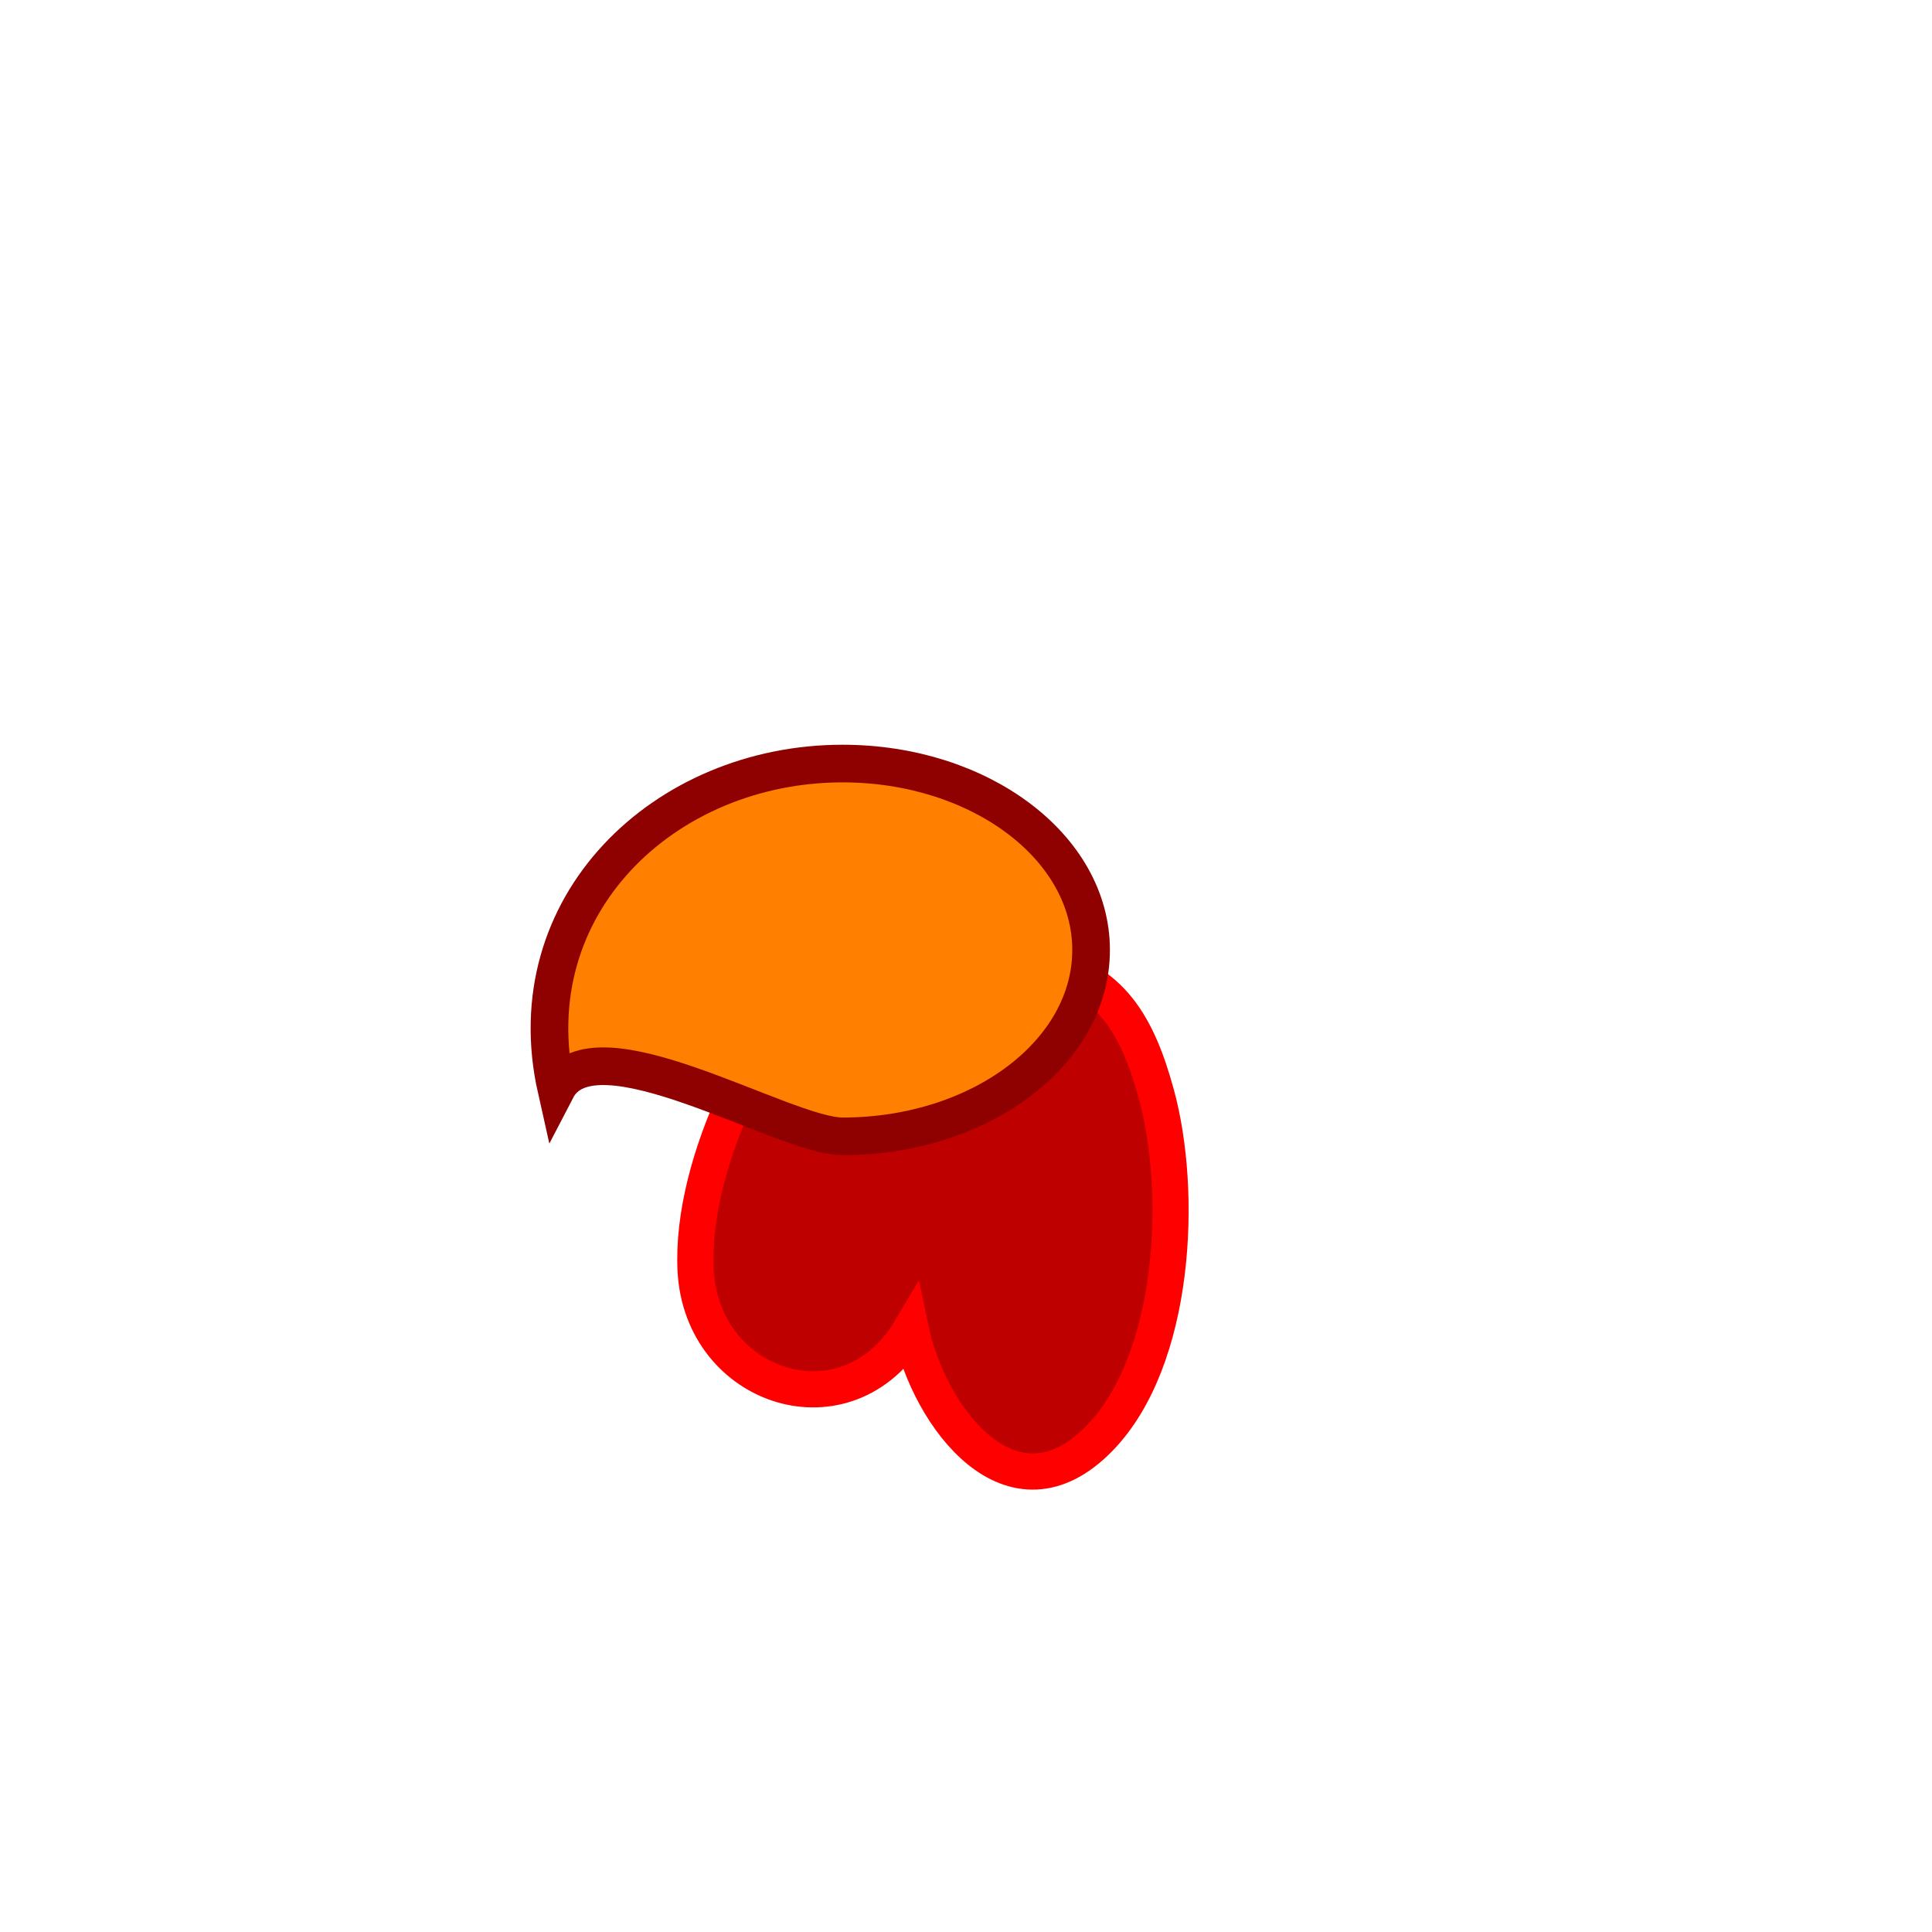
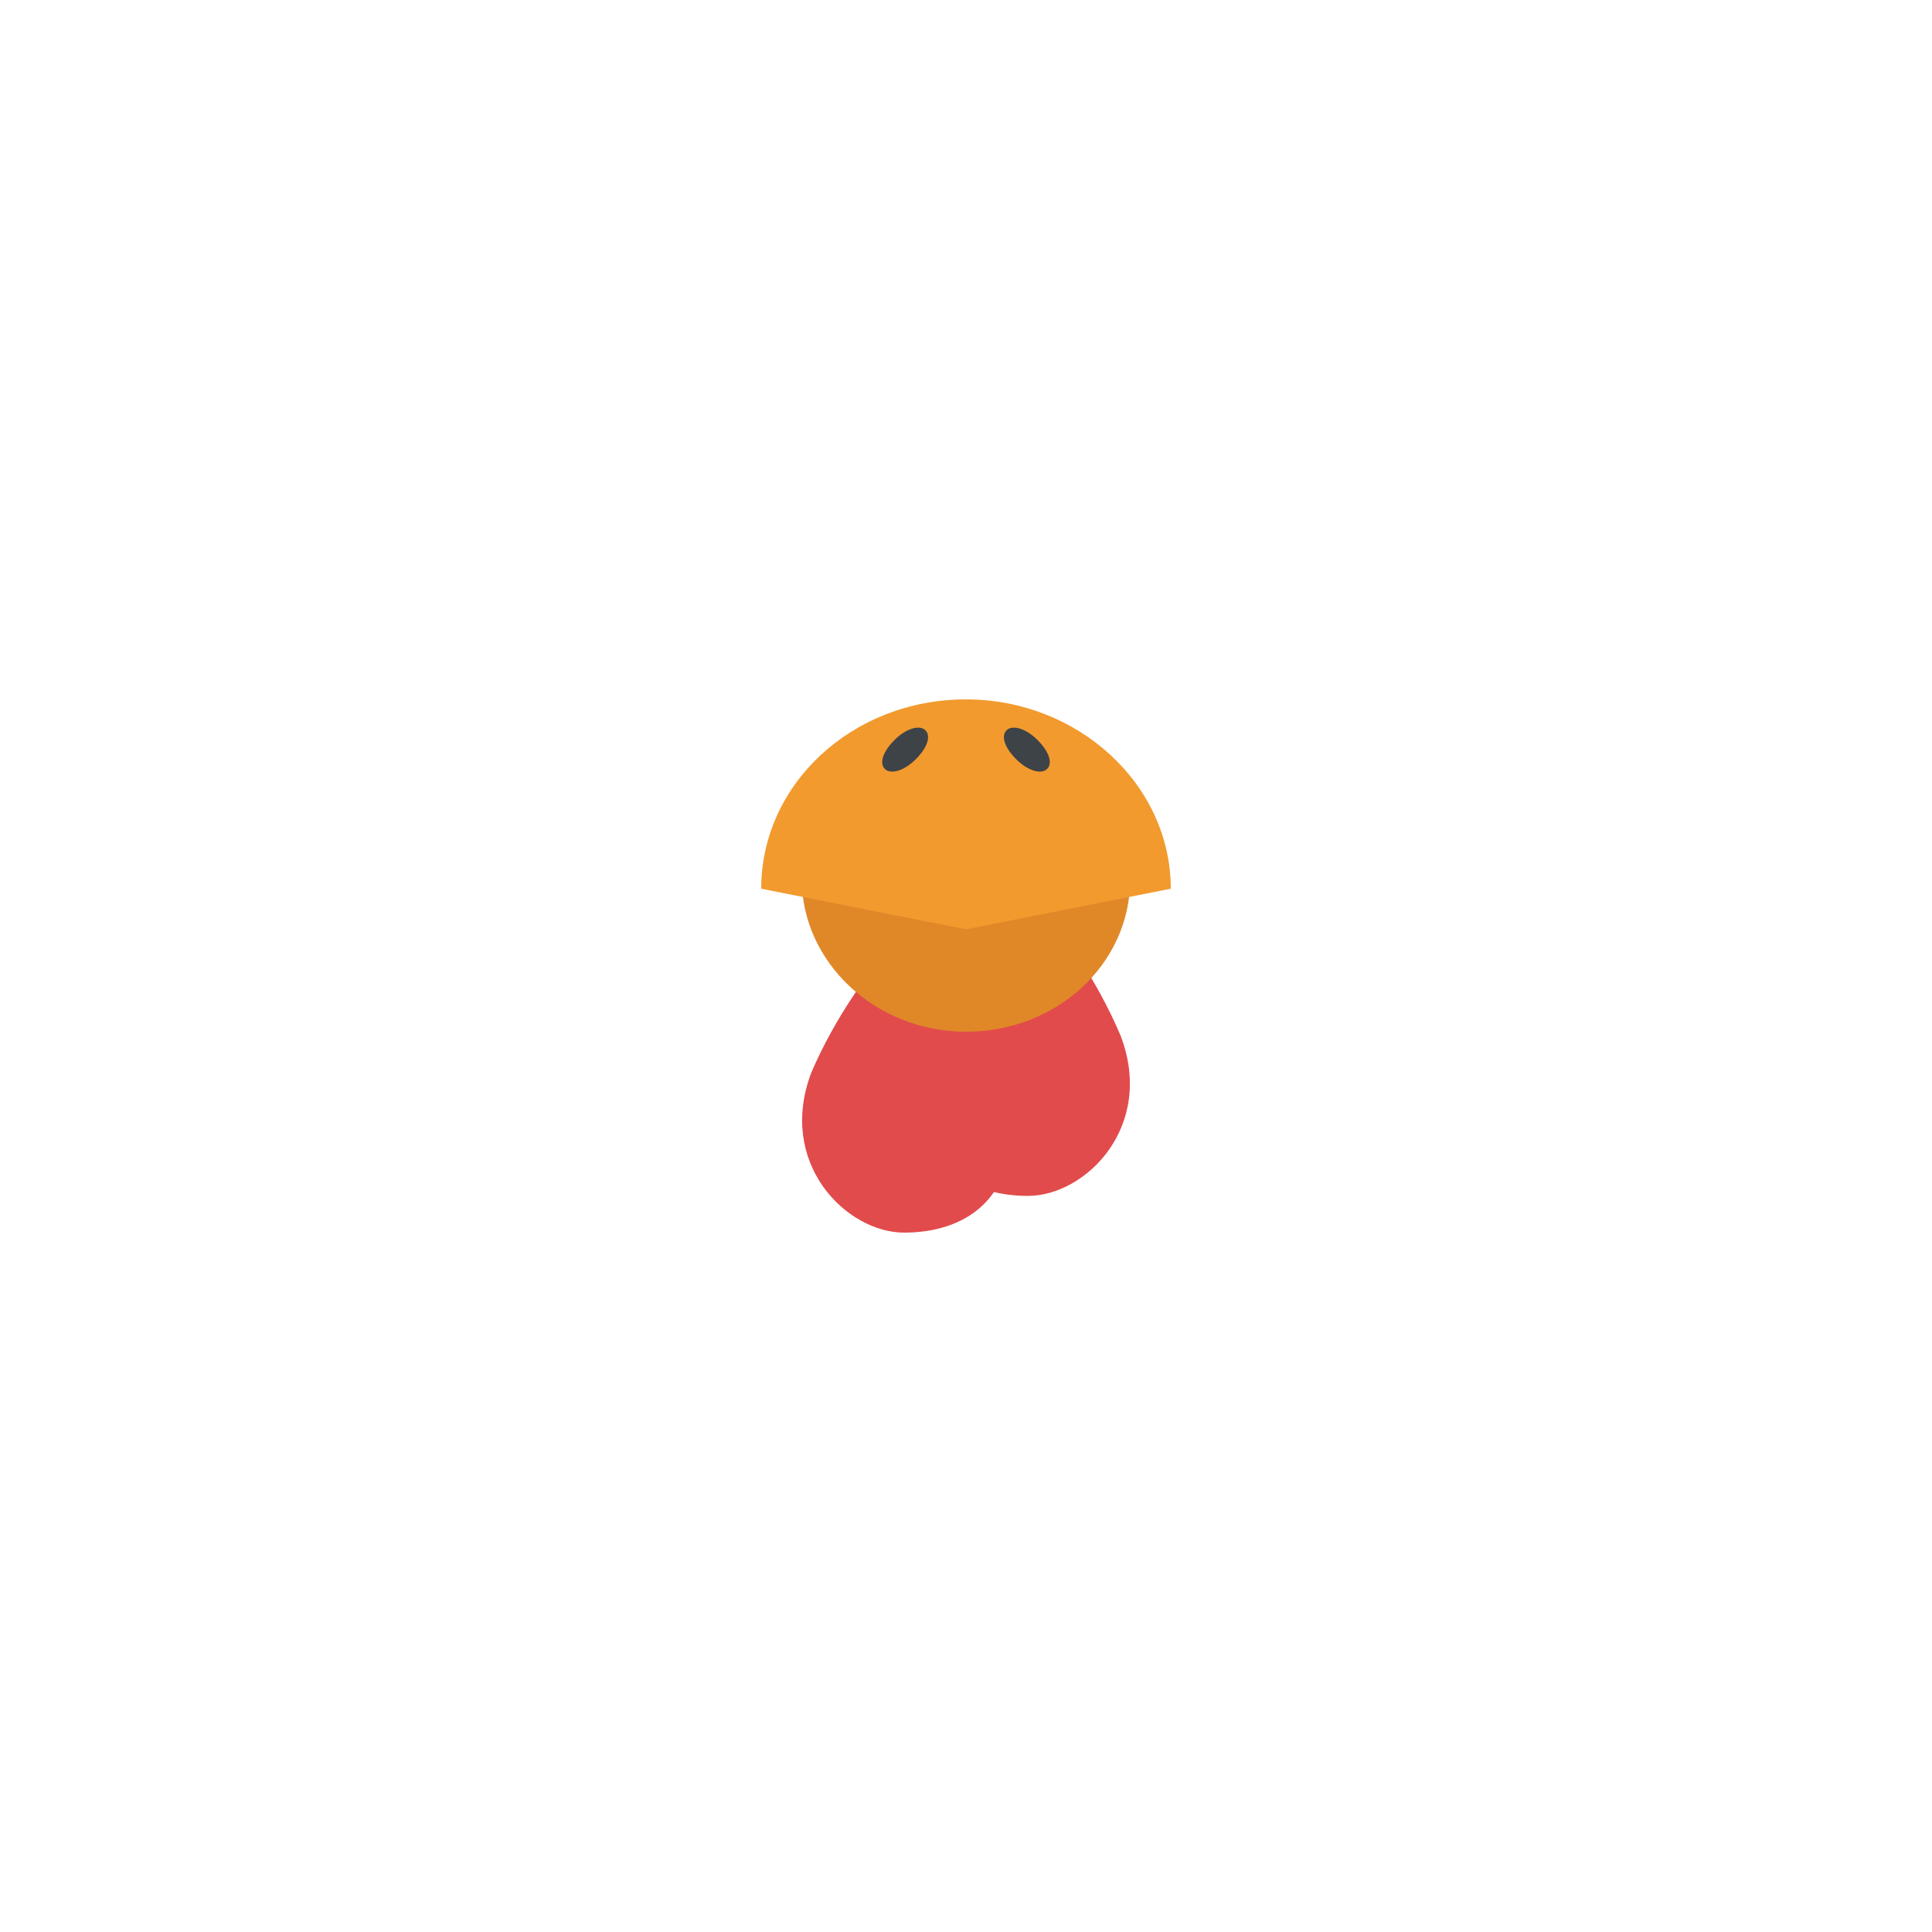
- <svg xmlns="http://www.w3.org/2000/svg" version="1.1" id="Layer_1" width="100" height="100" viewBox="0 0 100 100" overflow="visible" enable-background="new 0 0 181.172 226.771" xml:space="preserve">
-   <g transform="scale(0.5) translate(30, -50)">
-     <path fill="#BF0000" stroke="#FF0000" stroke-width="3.746" d="M57.622,147.615c-8.452,7.246-16.172,22.693-15.612,33.866   c0.615,12.329,15.703,17.25,22.272,6.161c1.906,9.081,10.495,20.534,19.54,11.244c7.899-8.113,8.68-25.469,5.867-35.673   c-1.939-7.055-4.658-11.845-11.813-13.348c-5.353-1.124-15.425-3.987-20.444-1.781" />
-     <path fill="#FF7F00" stroke="#8F0000" stroke-width="3.897" d="M82.95,148.341c0,10.655-11.521,19.294-25.728,19.294   c-6.117,0-25.778-12.293-29.625-4.885c-4.274-19.007,11.184-33.707,29.625-33.707C71.429,129.043,82.95,137.687,82.95,148.341z" />
-   </g>
+ <svg xmlns="http://www.w3.org/2000/svg" viewBox="0 0 100 100">
+   <path d="M52.3 57.3c.5 4.9-2.5 6.5-5.5 6.5s-6.6-3.6-4.8-8.3c2.5-5.8 7-9.5 7-9.5s2.8 5.9 3.3 11.3" fill="#e24b4b" />
+   <path d="M47.7 55.4c-.5 4.9 2.5 6.5 5.5 6.5s6.6-3.6 4.8-8.3c-2.5-5.9-7-9.6-7-9.6s-2.8 6-3.3 11.4" fill="#e24b4b" />
+   <path d="M41.5 45.5h17c0 4.4-3.8 7.9-8.5 7.9s-8.5-3.6-8.5-7.9" fill="#e08828" />
+   <path d="M60.6 46L50 48.1 39.4 46c0-5.4 4.7-9.8 10.6-9.8 5.8 0 10.6 4.4 10.6 9.8" fill="#f29a2e" />
+   <path d="M53.7 38.3c.6.6.8 1.2.5 1.5-.3.3-1 .1-1.6-.5-.6-.6-.8-1.2-.5-1.5.3-.3 1-.1 1.6.5M46.3 38.3c-.6.6-.8 1.2-.5 1.5.3.3 1 .1 1.6-.5.6-.6.8-1.2.5-1.5-.3-.3-1-.1-1.6.5" fill="#3e4347" />
</svg>
